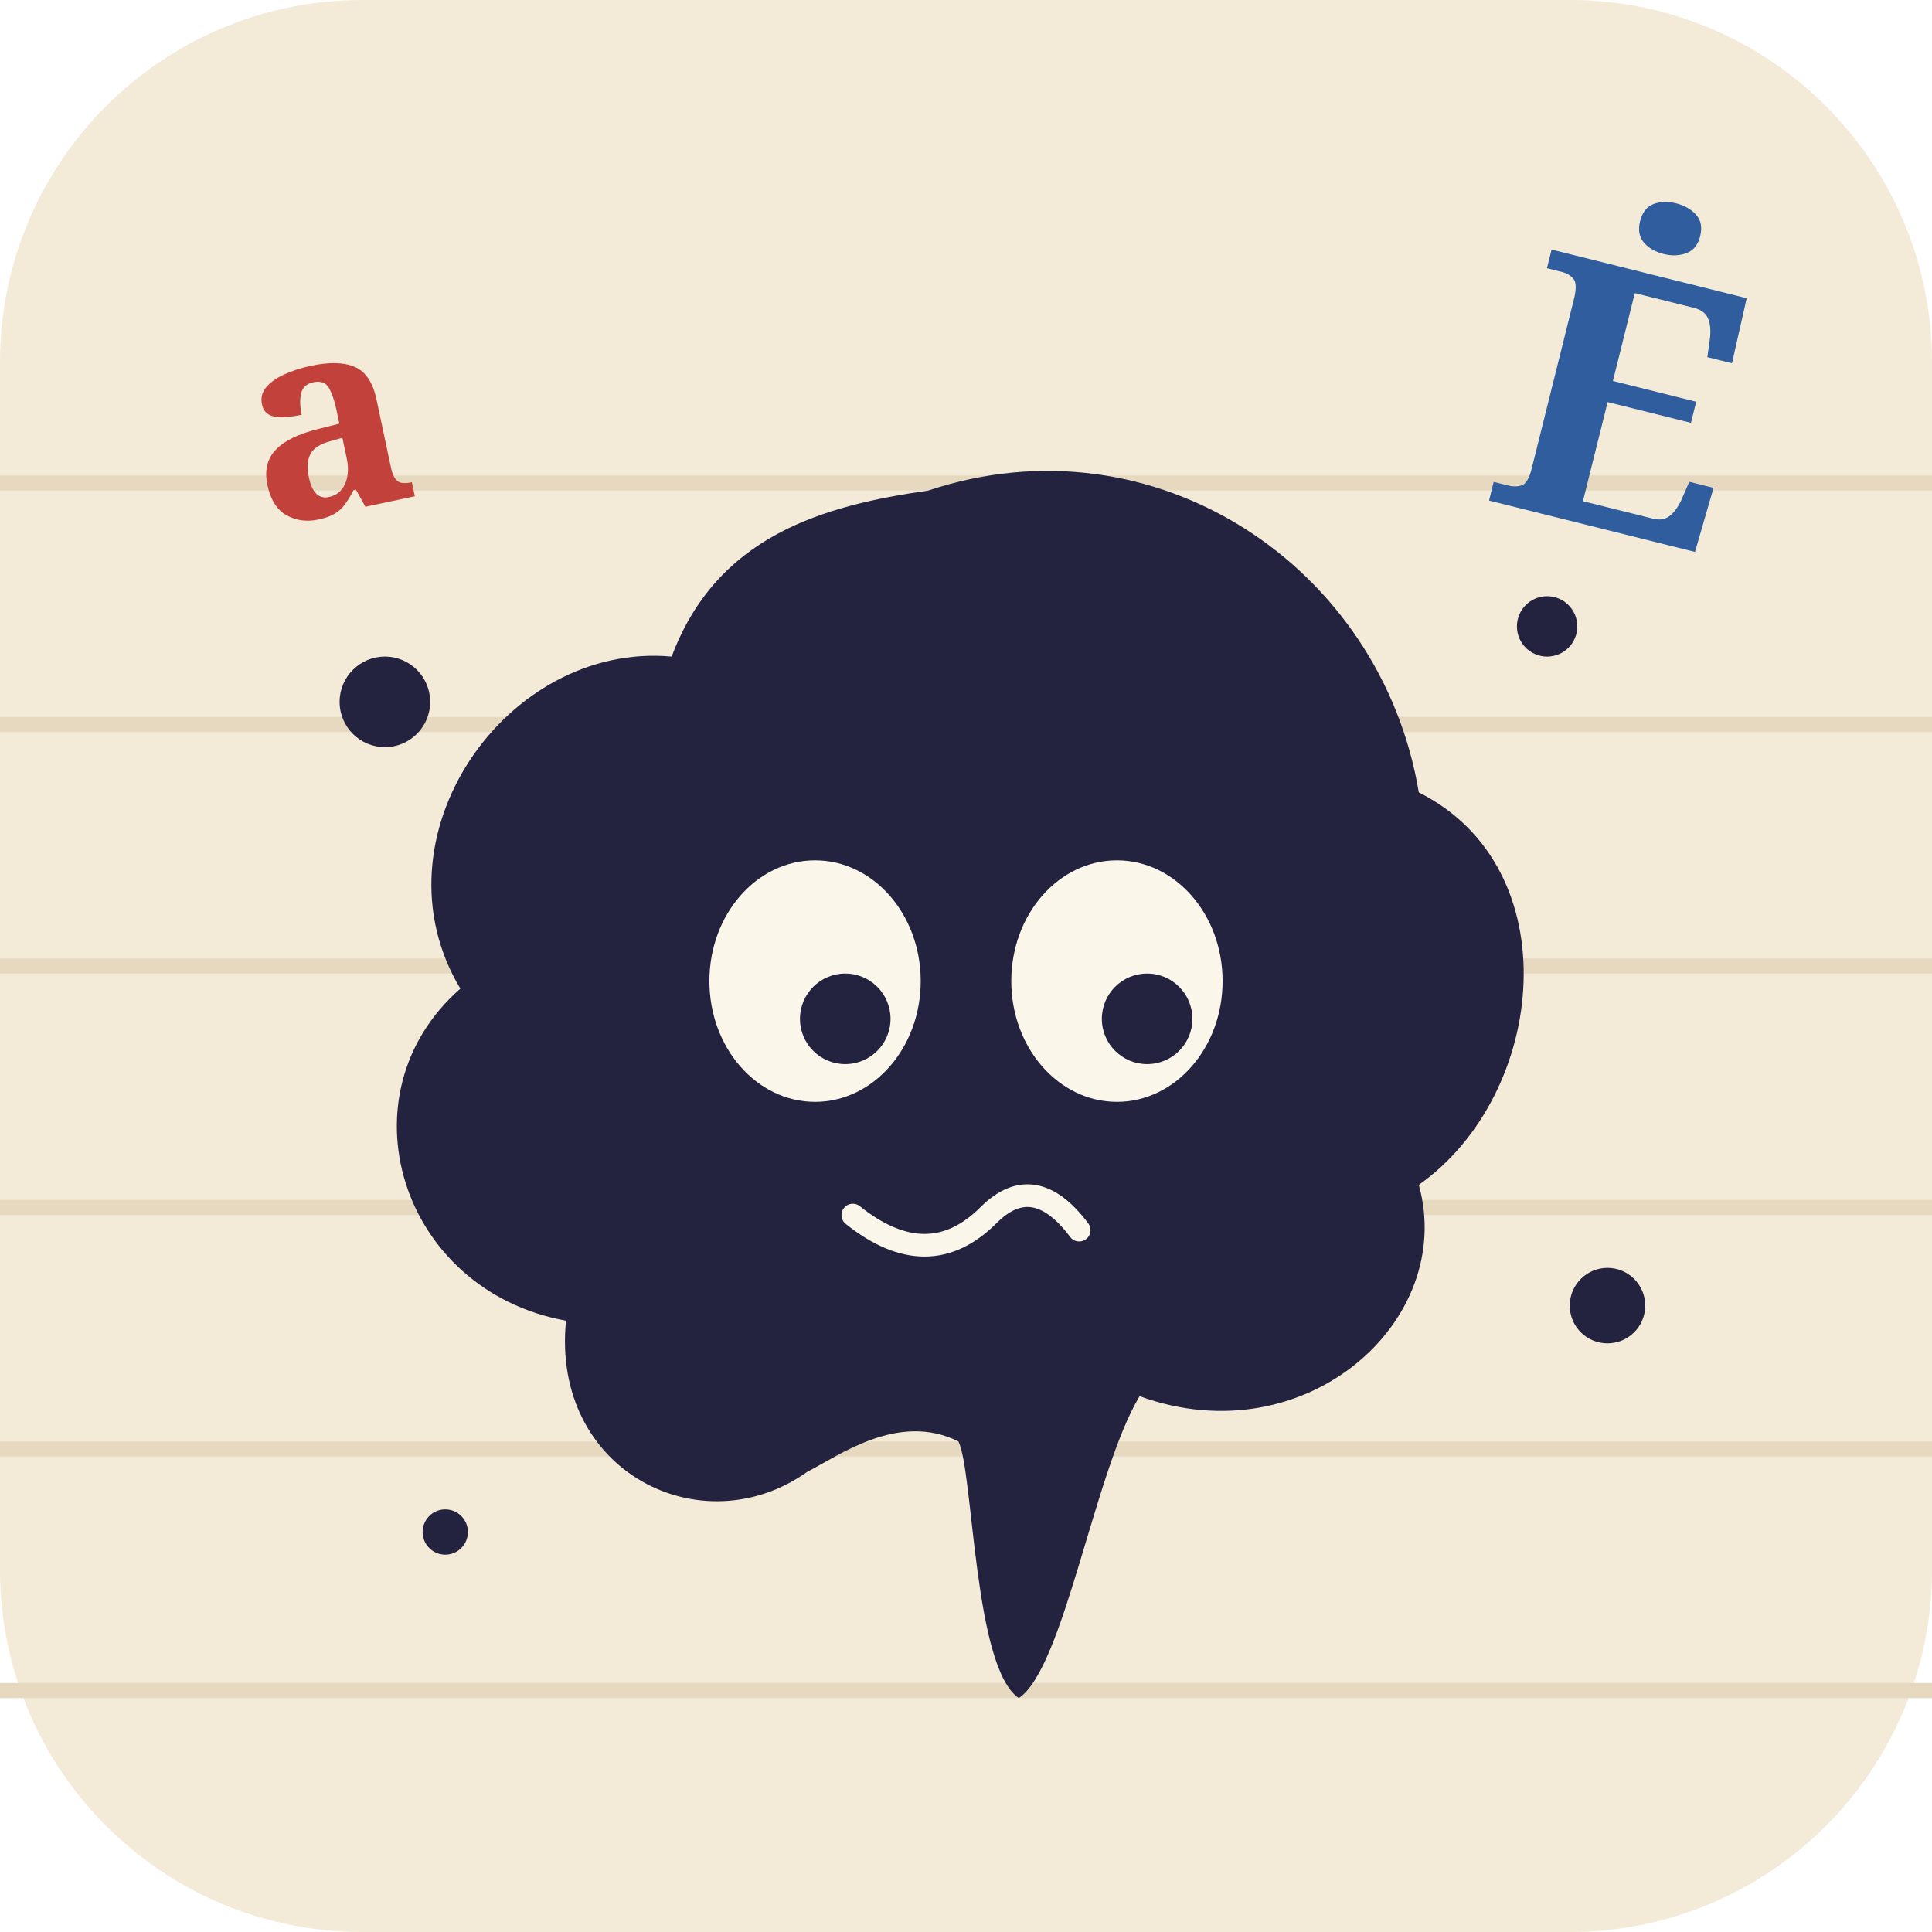
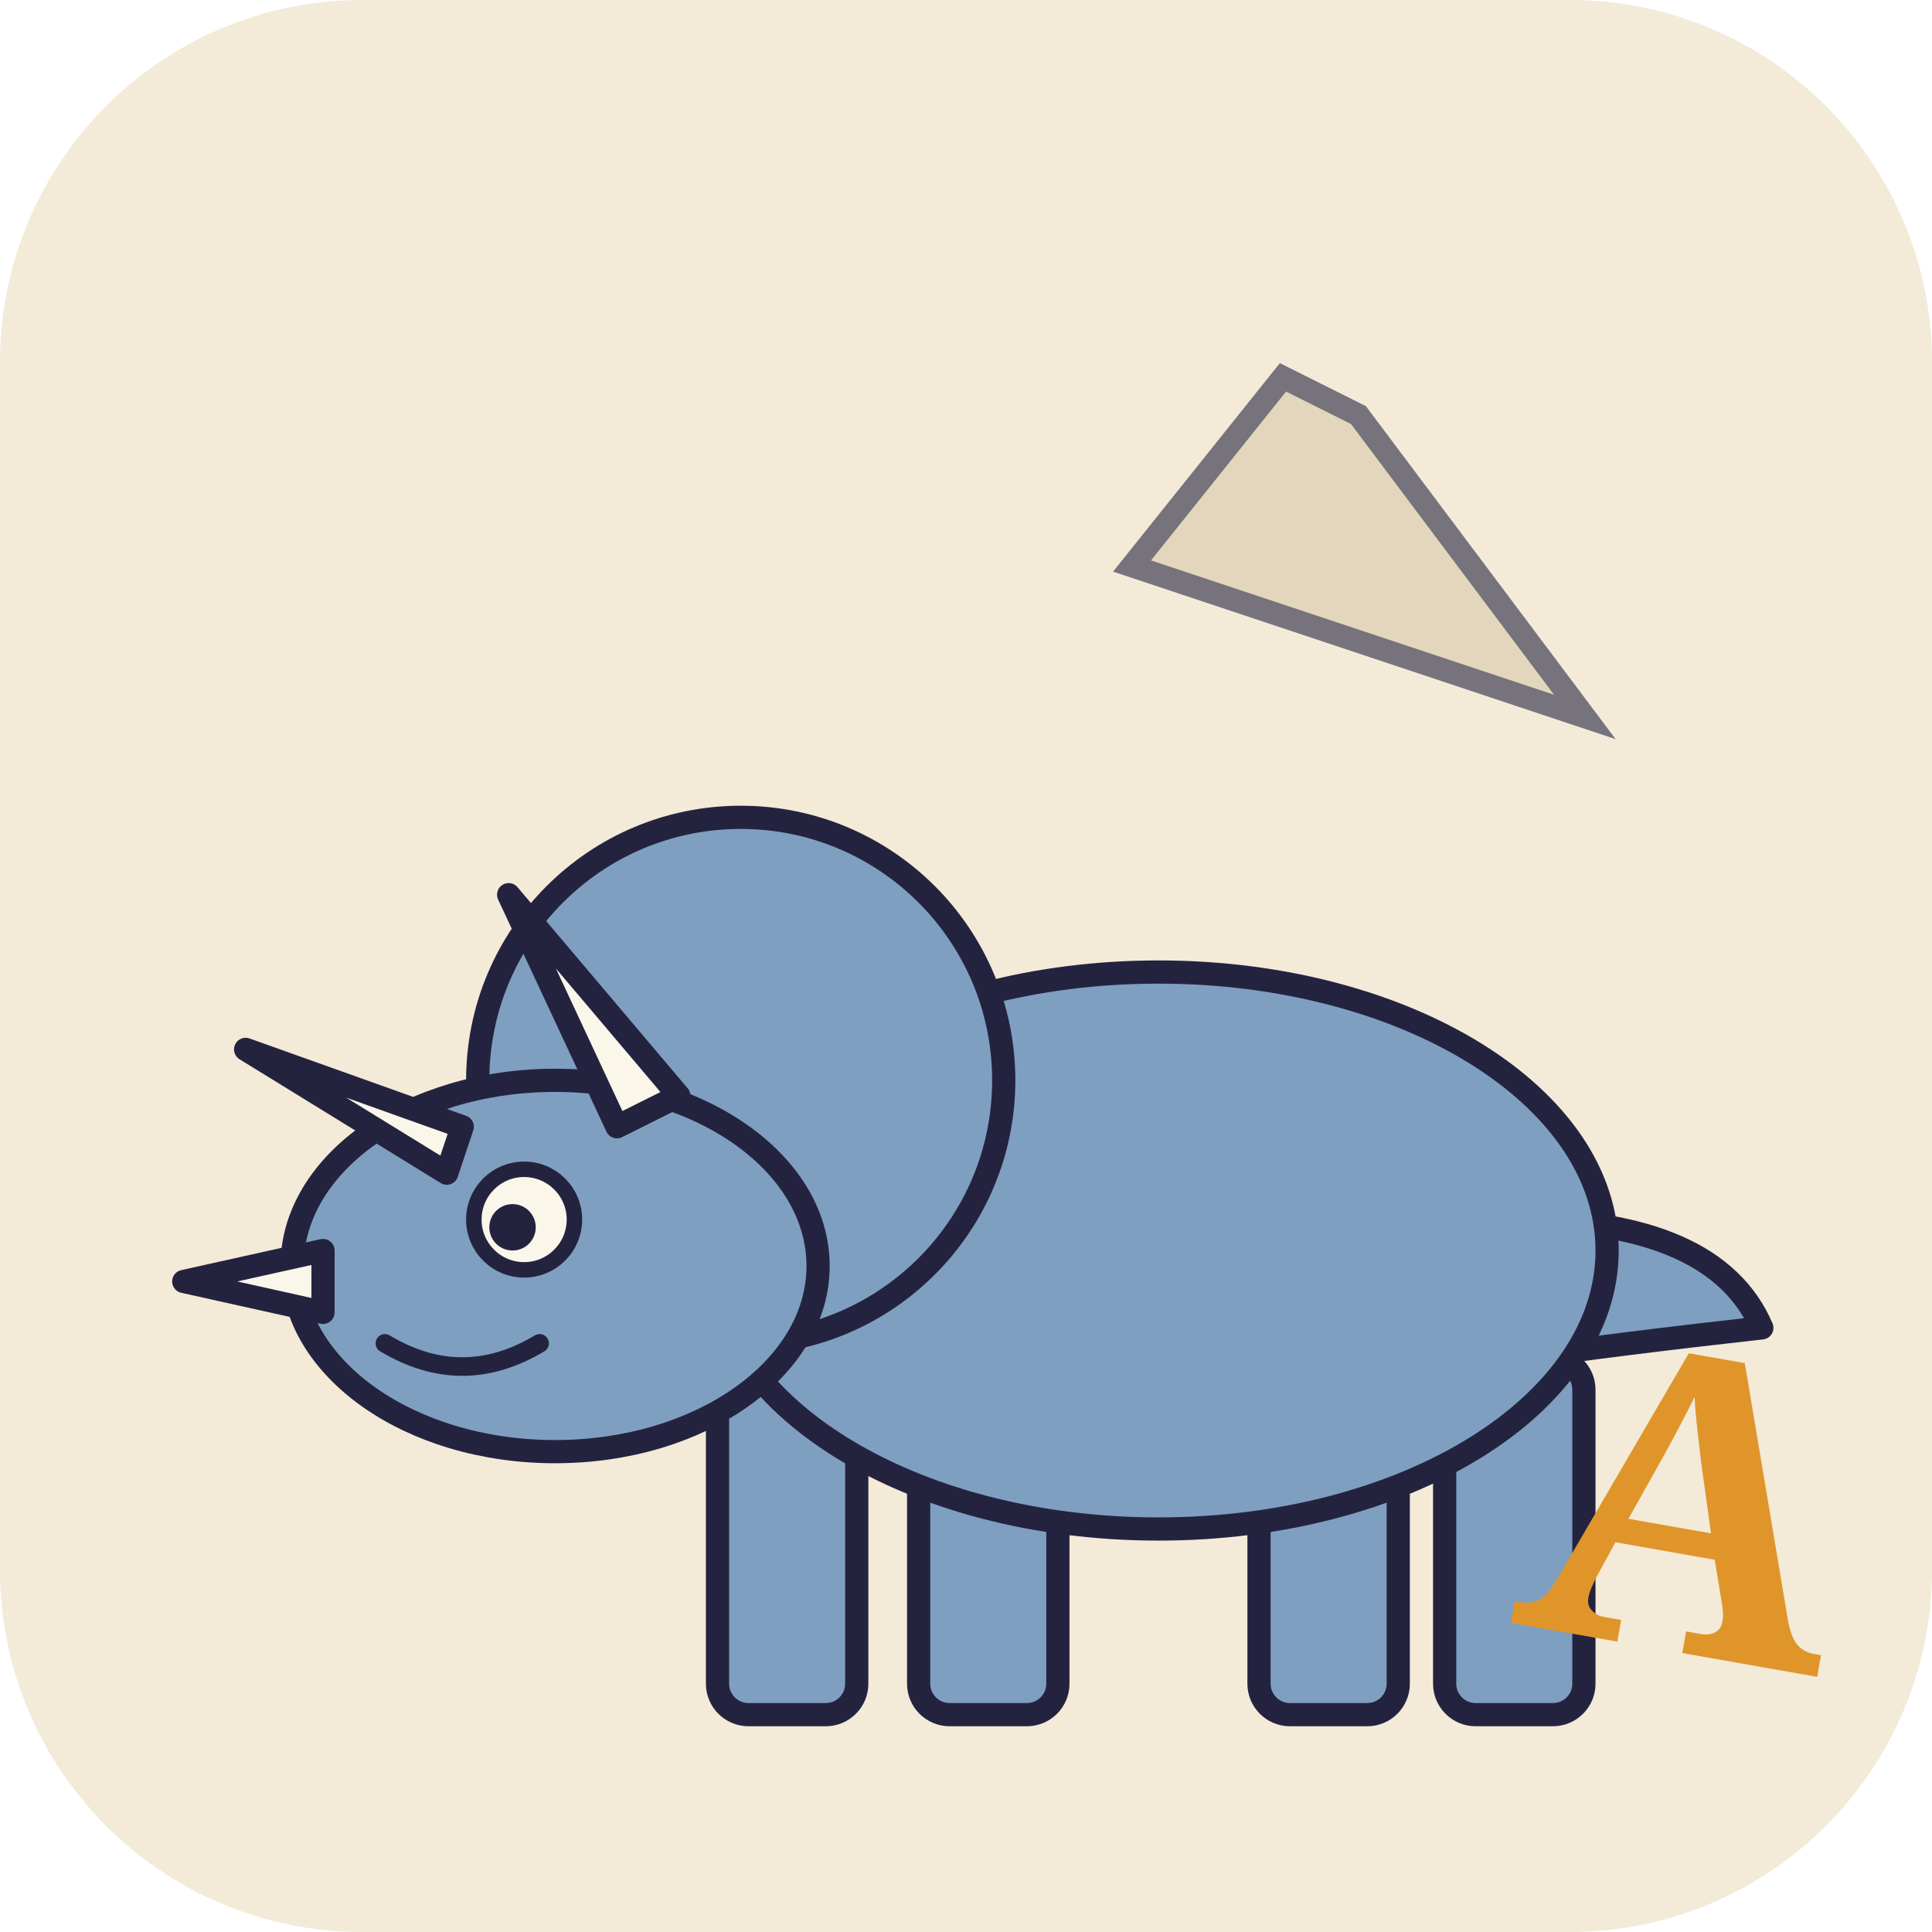
<svg xmlns="http://www.w3.org/2000/svg" viewBox="0 0 512 512">
  <rect width="512" height="512" rx="96" fill="#f3ead8" />
-   <g stroke="#e6d9bf" stroke-width="4">
-     <path d="M0 128H512M0 192H512M0 256H512M0 320H512M0 384H512M0 448H512" />
+   <path d="M300 150 L340 100 L360 110 L420 190 Z" fill="#d8c8aa" stroke="#24233f" stroke-width="6" opacity="0.6" />
+   <g transform="translate(20 110) scale(2.05)" stroke="#24233f" stroke-width="3" stroke-linejoin="round" stroke-linecap="round">
+     <rect x="83" y="124" width="18" height="44" rx="4" fill="#7f9fc0" />
+     <rect x="109" y="128" width="18" height="40" rx="4" fill="#7f9fc0" />
+     <rect x="153" y="128" width="18" height="40" rx="4" fill="#7f9fc0" />
+     <rect x="177" y="122" width="18" height="46" rx="4" fill="#7f9fc0" />
+     <path d="M186 104 Q212 104 218 118 Q200 120 186 122 Z" fill="#7f9fc0" />
+     <ellipse cx="140" cy="108" rx="58" ry="36" fill="#7f9fc0" />
+     <circle cx="86" cy="86" r="34" fill="#7f9fc0" />
+     <ellipse cx="62" cy="110" rx="34" ry="24" fill="#7f9fc0" />
+     <path d="M48 98 L22 82 L50 92 Z M70 92 L56 62 L78 88 Z M32 116 L14 112 L32 108 Z" fill="#fbf6ea" />
+     <circle cx="58" cy="104" r="6.5" fill="#fbf6ea" stroke-width="2" />
+     <circle cx="56.5" cy="105" r="3" fill="#24233f" stroke="none" />
+     <path d="M40 120 Q50 126 60 120" fill="none" stroke-width="2.4" />
  </g>
-   <g transform="translate(46 70) scale(2)">
-     <circle cx="28" cy="58" r="6" fill="#23223f" />
-     <circle cx="182" cy="48" r="4" fill="#23223f" />
-     <circle cx="190" cy="138" r="5" fill="#23223f" />
-     <circle cx="36" cy="168" r="3" fill="#23223f" />
-     <path d="M100 30 C130 20 160 40 165 70 C185 80 182 110 165 122 C170 140 150 158 128 150 C122 160 118 186 112 190 C106 186 106 160 104 156 C96 152 88 158 84 160 C70 170 50 160 52 140 C30 136 22 110 38 96 C26 76 44 50 66 52 C72 36 86 32 100 30 Z" fill="#23223f" />
-     <ellipse cx="85" cy="95" rx="14" ry="16" fill="#fbf6ea" />
-     <ellipse cx="125" cy="95" rx="14" ry="16" fill="#fbf6ea" />
-     <circle cx="89" cy="100" r="6" fill="#23223f" />
-     <circle cx="129" cy="100" r="6" fill="#23223f" />
-     <path d="M90 126 Q100 134 108 126 Q114 120 120 128" fill="none" stroke="#fbf6ea" stroke-width="3" stroke-linecap="round" />
-   </g>
-   <text x="392" y="132" font-family="Georgia, serif" font-size="96" font-weight="700" fill="#2f5d9e" transform="rotate(14 392 132)">Ė</text>
-   <text x="70" y="140" font-family="Georgia, serif" font-size="72" font-weight="700" fill="#c2413a" transform="rotate(-12 70 140)">a</text>
+   <text x="400" y="430" font-family="Georgia, serif" font-size="110" font-weight="700" fill="#e0952a" transform="rotate(10 400 430)">A</text>
</svg>
